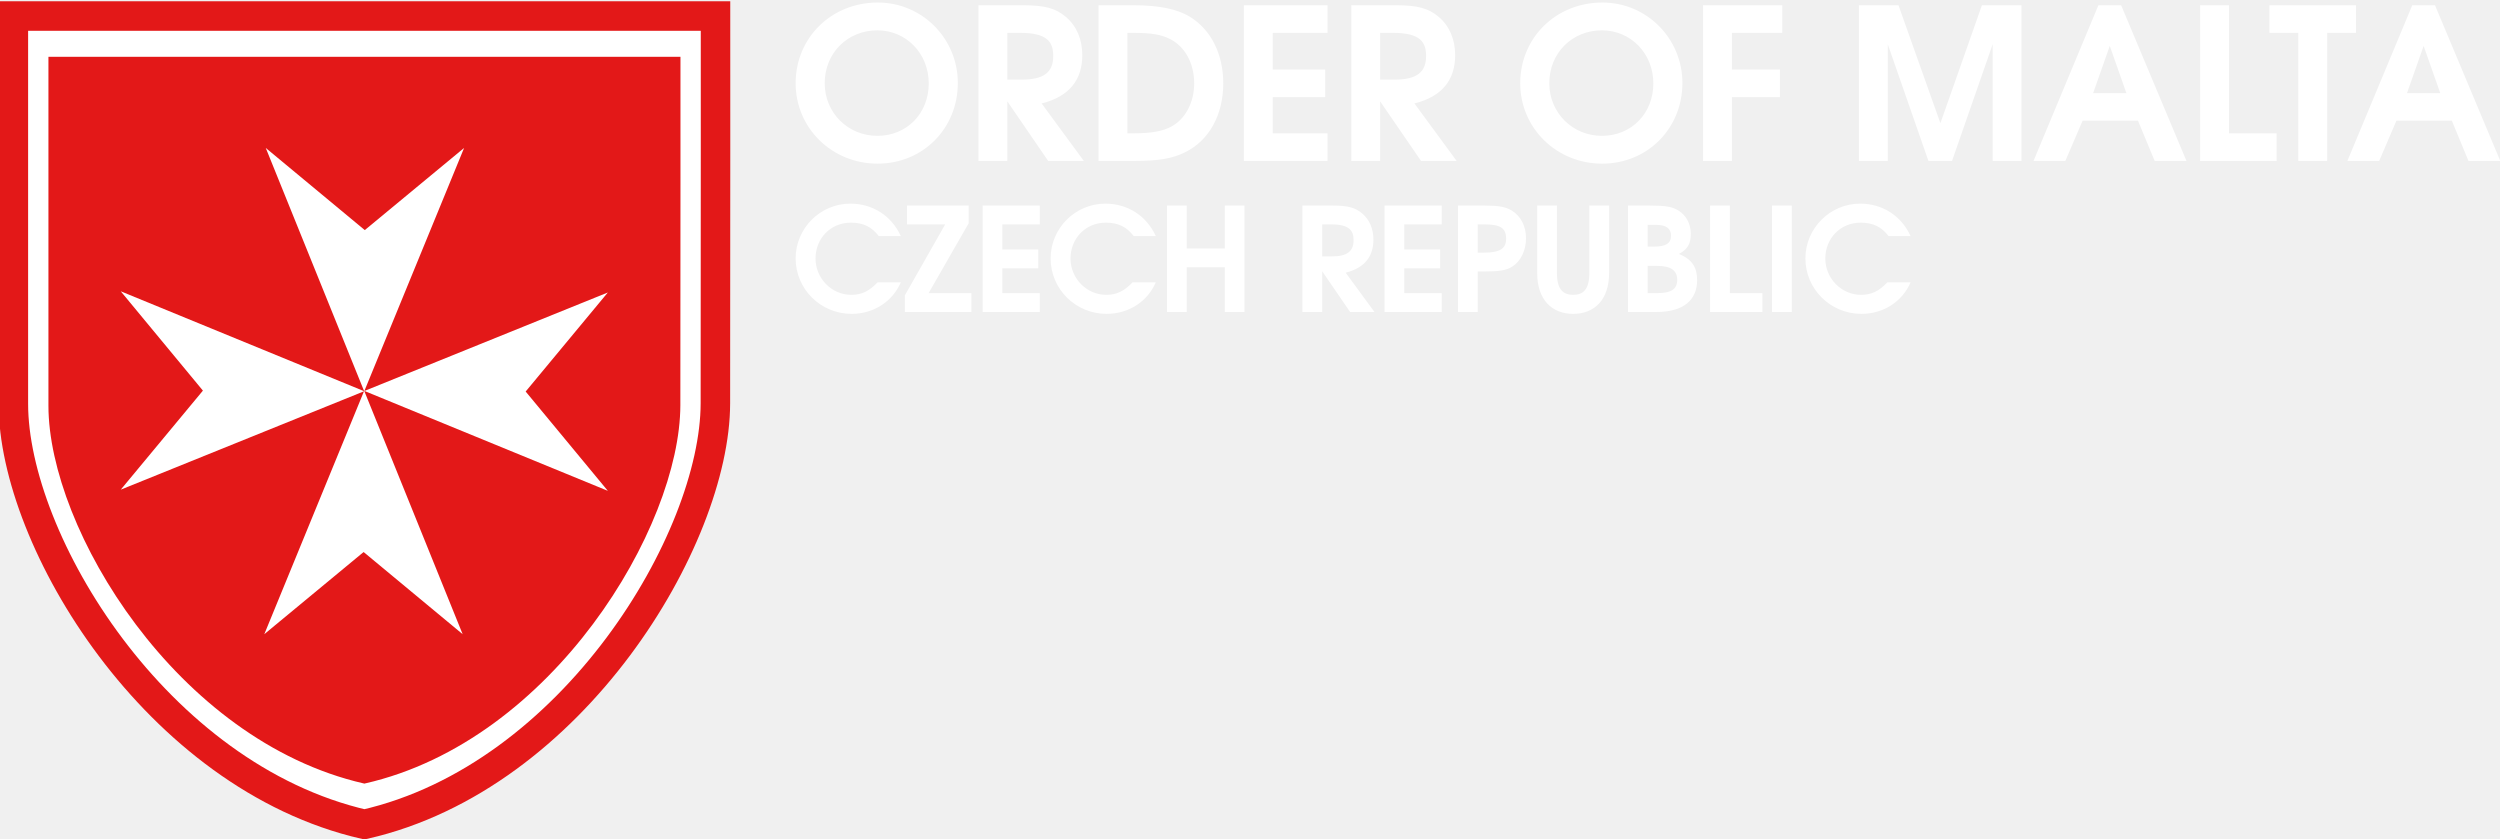
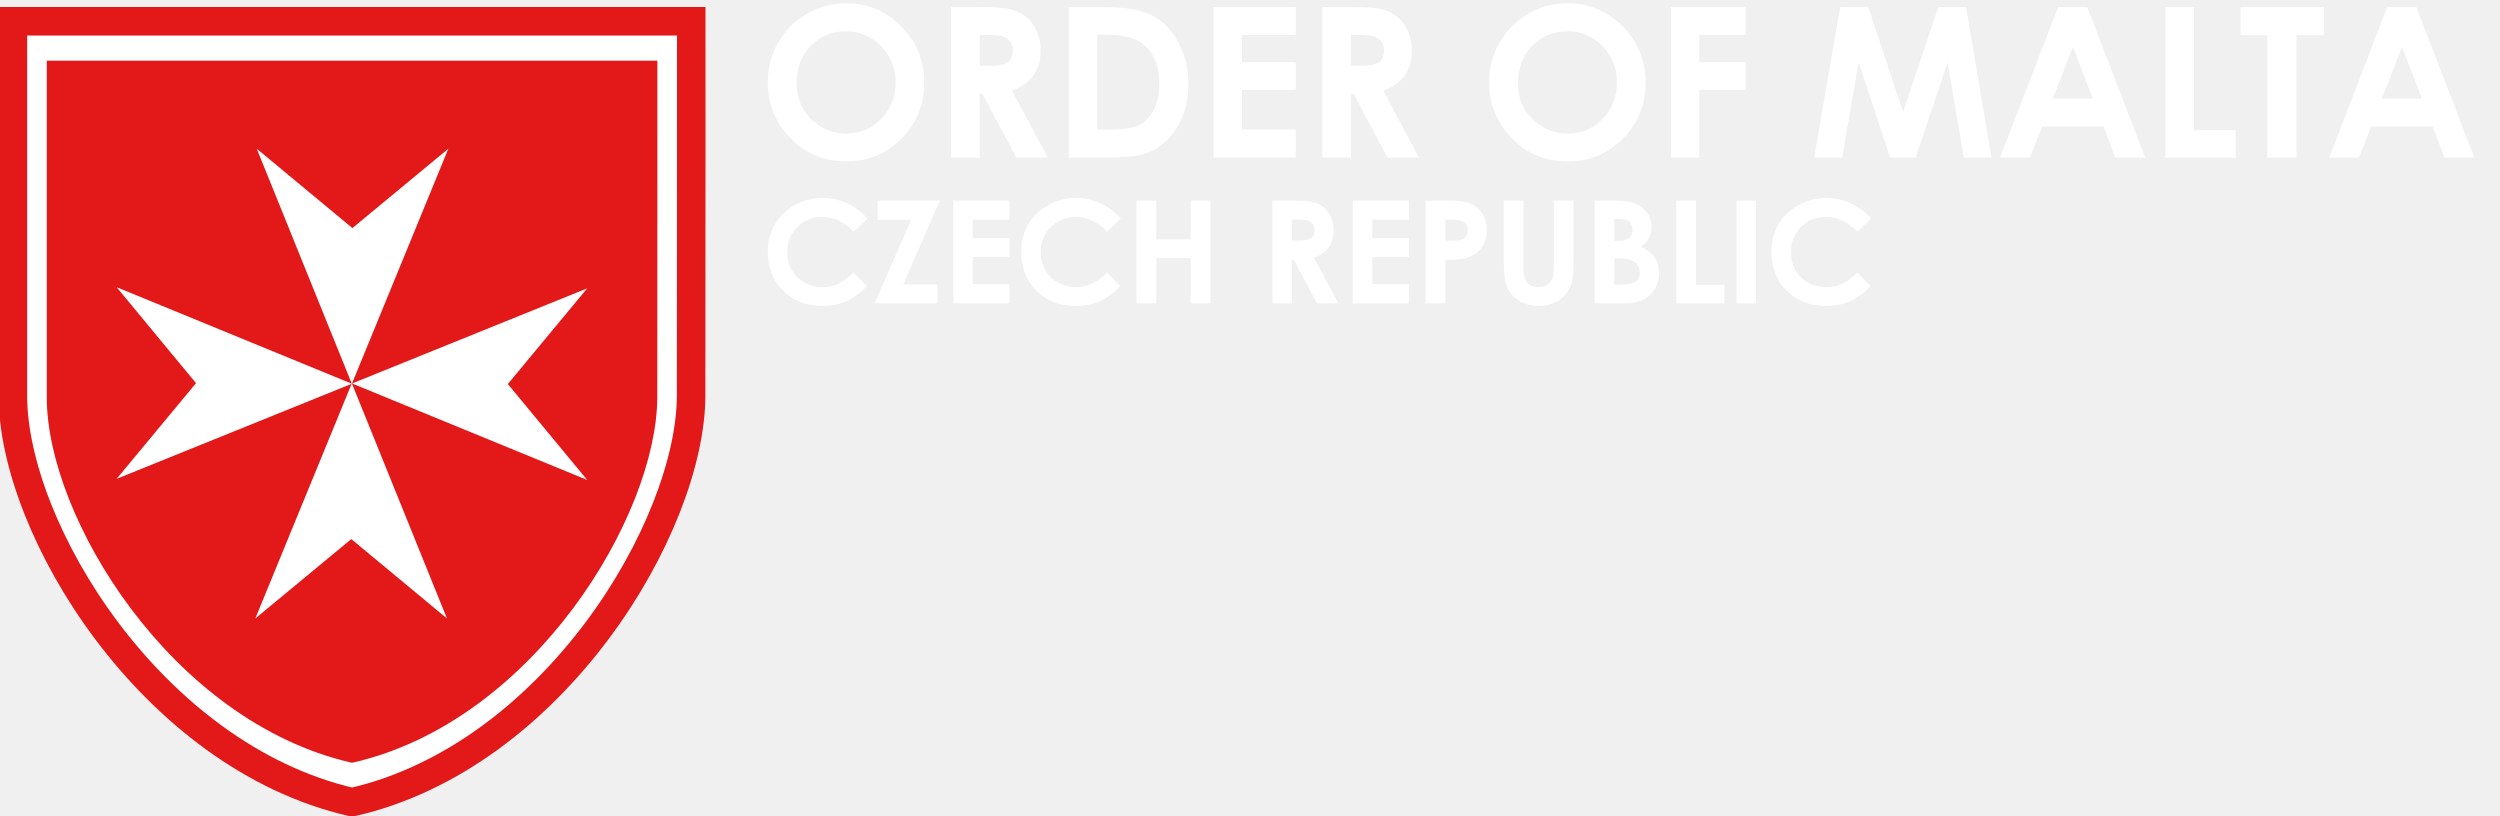
- <svg xmlns="http://www.w3.org/2000/svg" viewBox="0 0.0 375.8 126.0" width="375.8" height="126.0">
+ <svg xmlns="http://www.w3.org/2000/svg" viewBox="0 -0.9 389.0 126.9" width="389.0" height="126.9">
  <g transform="translate(-113.9 -228.2)">
    <path fill-rule="nonzero" fill="#fff" d="M 168.676 352.117 C 200.066 344.965 221.41 309.176 221.438 288.828 C 221.473 264.148 221.457 230.609 221.457 230.609 L 115.91 230.609 C 115.91 230.609 115.902 263.938 115.91 288.914 C 115.914 309.434 137.352 344.914 168.676 352.117 " />
    <path fill="none" stroke-width="4.439" stroke-linejoin="miter" stroke="#e31818" d="M 0.001 -0.001 C 31.43 7.16 52.799 42.992 52.827 63.365 C 52.862 88.074 52.846 121.654 52.846 121.654 L -52.829 121.654 C -52.829 121.654 -52.837 88.285 -52.829 63.279 C -52.825 42.734 -31.361 7.21 0.001 -0.001 Z M 0.001 -0.001 " transform="matrix(0.998785, 0, 0, -0.998785, 168.6748, 352.1157)" />
    <path fill-rule="nonzero" fill="#e31818" d="M 168.676 345.535 C 196.668 339.16 215.699 307.246 215.727 289.102 C 215.754 267.094 215.742 237.188 215.742 237.188 L 121.625 237.188 C 121.625 237.188 121.621 266.91 121.625 289.184 C 121.633 307.477 140.746 339.113 168.676 345.535 " />
    <path fill="none" stroke-width="0.89" stroke-linejoin="miter" stroke="#e31818" d="M -0.001 0.002 C 28.025 6.384 47.08 38.337 47.107 56.504 C 47.134 78.538 47.123 108.481 47.123 108.481 L -47.109 108.481 C -47.109 108.481 -47.113 78.722 -47.109 56.422 C -47.101 38.106 -27.965 6.431 -0.001 0.002 Z M -0.001 0.002 " transform="matrix(0.998785, 0, 0, -0.998785, 168.6768, 345.5367)" />
    <path fill-rule="nonzero" fill="#fff" d="M 168.645 286.941 L 153.629 323.531 L 168.559 311.18 L 183.445 323.531 L 168.645 286.941 " />
    <path fill-rule="nonzero" fill="#fff" d="M 168.648 287.027 L 183.664 250.438 L 168.734 262.789 L 153.848 250.438 L 168.648 287.027 " />
    <path fill-rule="nonzero" fill="#fff" d="M 168.68 286.969 L 205.27 301.984 L 192.918 287.055 L 205.27 272.164 L 168.68 286.969 " />
    <path fill-rule="nonzero" fill="#fff" d="M 168.645 287.008 L 132.051 271.988 L 144.402 286.918 L 132.051 301.805 L 168.645 287.008 " />
  </g>
-   <path fill="#fff" d="M119.6 12.51C119.6 19.25 125.05 24.6 131.92 24.6C138.73 24.6 143.98 19.32 143.98 12.48C143.98 5.8 138.63 0.38 131.95 0.38C124.98 0.38 119.6 5.67 119.6 12.51ZM123.97 12.51C123.97 7.98 127.39 4.56 131.89 4.56C136.22 4.56 139.61 8.04 139.61 12.54C139.61 17.04 136.32 20.42 131.89 20.42C127.45 20.42 123.97 16.94 123.97 12.51ZM147.08 24.19H151.42V15.23L157.56 24.19H162.92L156.58 15.55C160.79 14.5 162.69 11.94 162.69 8.3C162.69 5.92 161.84 3.9 160.22 2.54C158.7 1.24 157.03 0.79 153.83 0.79H147.08ZM151.42 11.97V4.94H153.35C157.47 4.94 158.32 6.33 158.32 8.42C158.32 10.89 156.9 11.97 153.54 11.97ZM165.13 24.19H170.58C174.12 24.19 176.25 23.84 178.14 22.89C181.75 21.12 183.88 17.26 183.88 12.54C183.88 8.11 182.04 4.43 178.78 2.47C176.94 1.36 174.16 0.79 170.48 0.79H165.13ZM169.47 20.04V4.94H170.32C173.08 4.94 174.57 5.19 175.93 5.89C178.14 7.03 179.51 9.53 179.51 12.54C179.51 15.36 178.21 17.86 176.12 19C174.82 19.73 173.02 20.04 170.42 20.04ZM186.98 24.19H199.55V20.04H191.32V14.6H199.2V10.45H191.32V4.94H199.55V0.79H186.98ZM203.13 24.19H207.46V15.23L213.61 24.19H218.96L212.62 15.55C216.84 14.5 218.74 11.94 218.74 8.3C218.74 5.92 217.88 3.9 216.27 2.54C214.75 1.24 213.07 0.79 209.87 0.79H203.13ZM207.46 11.97V4.94H209.4C213.51 4.94 214.37 6.33 214.37 8.42C214.37 10.89 212.94 11.97 209.59 11.97ZM228.52 12.51C228.52 19.25 233.97 24.6 240.84 24.6C247.64 24.6 252.9 19.32 252.9 12.48C252.9 5.8 247.55 0.38 240.87 0.38C233.9 0.38 228.52 5.67 228.52 12.51ZM232.89 12.51C232.89 7.98 236.31 4.56 240.8 4.56C245.14 4.56 248.53 8.04 248.53 12.54C248.53 17.04 245.24 20.42 240.8 20.42C236.37 20.42 232.89 16.94 232.89 12.51ZM256 24.19H260.34V14.6H267.56V10.45H260.34V4.94H267.91V0.79H256ZM279.43 24.19H283.77V6.65L289.88 24.19H293.43L299.54 6.65V24.19H303.87V0.79H297.92L291.68 18.52L285.38 0.79H279.43ZM305.68 24.19H310.46L313.06 18.14H321.38L323.89 24.19H328.67L318.85 0.79H315.43ZM314.64 14 317.14 6.9 319.64 14ZM330.72 24.19H342.22V20.04H335.06V0.79H330.72ZM341.14 4.94H345.48V24.19H349.82V4.94H354.15V0.79H341.14ZM352.86 24.19H357.64L360.23 18.14H368.56L371.06 24.19H375.84L366.03 0.79H362.61ZM361.82 14 364.32 6.9 366.82 14Z M119.6 38.84C119.6 43.45 123.35 47.18 128.03 47.18C131.29 47.18 134.15 45.36 135.41 42.44H131.92C130.62 43.8 129.5 44.32 127.96 44.32C125.02 44.32 122.59 41.85 122.59 38.86C122.59 35.85 124.84 33.47 127.9 33.47C129.76 33.47 131.01 34.08 132.1 35.49H135.41C134 32.39 131.12 30.61 127.83 30.61C123.3 30.61 119.6 34.32 119.6 38.84ZM136.02 46.9H146.02V44.06H139.59L145.61 33.56V30.9H136.34V33.73H142.08L136.02 44.39ZM147.71 46.9H156.3V44.06H150.67V40.34H156.07V37.5H150.67V33.73H156.3V30.9H147.71ZM157.93 38.84C157.93 43.45 161.67 47.18 166.35 47.18C169.62 47.18 172.48 45.36 173.74 42.44H170.25C168.95 43.8 167.82 44.32 166.29 44.32C163.34 44.32 160.92 41.85 160.92 38.86C160.92 35.85 163.17 33.47 166.22 33.47C168.08 33.47 169.34 34.08 170.42 35.49H173.74C172.33 32.39 169.45 30.61 166.16 30.61C161.63 30.61 157.93 34.32 157.93 38.84ZM175.42 46.9H178.39V40.18H184.11V46.9H187.07V30.9H184.11V37.35H178.39V30.9H175.42ZM195.78 46.9H198.75V40.77L202.95 46.9H206.61L202.28 40.99C205.16 40.27 206.45 38.52 206.45 36.03C206.45 34.4 205.87 33.02 204.77 32.09C203.73 31.2 202.58 30.9 200.39 30.9H195.78ZM198.75 38.54V33.73H200.07C202.88 33.73 203.47 34.68 203.47 36.11C203.47 37.8 202.49 38.54 200.2 38.54ZM208.12 46.9H216.72V44.06H211.09V40.34H216.48V37.5H211.09V33.73H216.72V30.9H208.12ZM219.17 46.9H222.13V40.81H223.08C225.36 40.81 226.4 40.64 227.29 40.1C228.58 39.3 229.39 37.67 229.39 35.83C229.39 33.99 228.61 32.48 227.22 31.63C226.31 31.09 225.25 30.9 223.13 30.9H219.17ZM222.13 37.98V33.73H223.13C225.4 33.73 226.4 34.19 226.4 35.88C226.4 37.26 225.66 37.98 223 37.98ZM231.07 41.03C231.07 45.1 233.33 47.18 236.47 47.18C239.63 47.18 241.88 45.12 241.88 41.03V30.9H238.91V41.03C238.91 43.54 237.96 44.32 236.49 44.32C234.97 44.32 234.04 43.52 234.04 41.03V30.9H231.07ZM244.72 46.9H248.98C253.1 46.9 255.11 45.06 255.11 42.13C255.11 40.23 254.42 39.02 252.38 38.17C253.66 37.5 254.16 36.66 254.16 35.16C254.16 33.67 253.49 32.41 252.34 31.67C251.39 31.07 250.39 30.9 248.01 30.9H244.72ZM247.68 44.06V39.97H249.09C251.15 39.97 252.12 40.64 252.12 42.07C252.12 43.45 251.23 44.06 249.16 44.06ZM247.68 37.07V33.8H248.9C250.43 33.8 251.19 34.32 251.19 35.42C251.19 36.57 250.43 37.07 248.64 37.07ZM257.06 46.9H264.92V44.06H260.03V30.9H257.06ZM266.37 46.9H269.34V30.9H266.37ZM271.39 38.84C271.39 43.45 275.14 47.18 279.82 47.18C283.09 47.18 285.94 45.36 287.2 42.44H283.71C282.42 43.8 281.29 44.32 279.75 44.32C276.81 44.32 274.38 41.85 274.38 38.86C274.38 35.85 276.63 33.47 279.69 33.47C281.55 33.47 282.81 34.08 283.89 35.49H287.2C285.79 32.39 282.91 30.61 279.62 30.61C275.1 30.61 271.39 34.32 271.39 38.84Z" />
+   <path fill="#fff" d="M131.69 -0.39Q136.66 -0.39 140.23 3.20Q143.81 6.80 143.81 11.97Q143.81 17.10 140.28 20.66Q136.75 24.21 131.72 24.21Q126.45 24.21 122.96 20.56Q119.47 16.91 119.47 11.90Q119.47 8.53 121.09 5.71Q122.72 2.89 125.56 1.24Q128.40 -0.39 131.69 -0.39ZM131.64 3.96Q128.39 3.96 126.17 6.22Q123.96 8.49 123.96 11.97Q123.96 15.86 126.75 18.12Q128.91 19.89 131.72 19.89Q134.89 19.89 137.12 17.60Q139.35 15.30 139.35 11.94Q139.35 8.60 137.10 6.28Q134.86 3.96 131.64 3.96ZM147.99 0.19H152.73Q156.61 0.19 158.26 0.88Q159.91 1.57 160.91 3.18Q161.92 4.79 161.92 6.99Q161.92 9.30 160.81 10.85Q159.70 12.40 157.47 13.20L163.02 23.62H158.14L152.87 13.70H152.45V23.62H147.99ZM152.45 9.35H153.86Q155.99 9.35 156.80 8.79Q157.60 8.23 157.60 6.94Q157.60 6.18 157.20 5.61Q156.80 5.04 156.13 4.80Q155.47 4.55 153.68 4.55H152.45ZM166.31 0.19H171.60Q176.71 0.19 179.20 1.45Q181.68 2.72 183.29 5.57Q184.90 8.42 184.90 12.23Q184.90 14.94 184.00 17.21Q183.10 19.48 181.51 20.98Q179.93 22.47 178.08 23.05Q176.23 23.62 171.68 23.62H166.31ZM170.75 4.49V19.26H172.82Q175.88 19.26 177.26 18.55Q178.64 17.85 179.52 16.20Q180.39 14.54 180.39 12.12Q180.39 8.39 178.30 6.33Q176.42 4.49 172.27 4.49ZM188.83 0.19H201.62V4.55H193.26V8.79H201.62V13.07H193.26V19.24H201.62V23.62H188.83ZM205.76 0.19H210.49Q214.38 0.19 216.02 0.88Q217.67 1.57 218.68 3.18Q219.68 4.79 219.68 6.99Q219.68 9.30 218.57 10.85Q217.47 12.40 215.24 13.20L220.78 23.62H215.90L210.63 13.70H210.22V23.62H205.76ZM210.22 9.35H211.62Q213.75 9.35 214.56 8.79Q215.36 8.23 215.36 6.94Q215.36 6.18 214.96 5.61Q214.57 5.04 213.90 4.80Q213.23 4.55 211.44 4.55H210.22ZM243.93 -0.39Q248.90 -0.39 252.48 3.20Q256.05 6.80 256.05 11.97Q256.05 17.10 252.53 20.66Q249.00 24.21 243.96 24.21Q238.69 24.21 235.20 20.56Q231.71 16.91 231.71 11.90Q231.71 8.53 233.34 5.71Q234.96 2.89 237.80 1.24Q240.65 -0.39 243.93 -0.39ZM243.88 3.96Q240.63 3.96 238.42 6.22Q236.20 8.49 236.20 11.97Q236.20 15.86 238.99 18.12Q241.16 19.89 243.96 19.89Q247.13 19.89 249.36 17.60Q251.59 15.30 251.59 11.94Q251.59 8.60 249.35 6.28Q247.10 3.96 243.88 3.96ZM260.00 0.19H271.63V4.53H264.41V8.79H271.63V13.07H264.41V23.62H260.00ZM286.33 0.19H290.70L296.12 16.53L301.61 0.19H305.91L309.87 23.62H305.56L303.05 8.82L298.06 23.62H294.12L289.20 8.82L286.64 23.62H282.29ZM320.25 0.19H324.77L333.79 23.62H329.15L327.32 18.79H317.76L315.85 23.62H311.21ZM322.54 6.40 319.42 14.44H325.65ZM336.92 0.19H341.38V19.37H347.88V23.62H336.92ZM348.64 0.19H361.59V4.58H357.32V23.62H352.80V4.58H348.64ZM371.46 0.19H375.98L385.00 23.62H380.37L378.53 18.79H368.97L367.06 23.62H362.43ZM373.75 6.40 370.63 14.44H376.86Z M134.97 33.12 132.84 35.15Q130.66 32.86 127.94 32.86Q125.65 32.86 124.07 34.42Q122.50 35.99 122.50 38.28Q122.50 39.88 123.20 41.12Q123.89 42.36 125.17 43.07Q126.44 43.78 128.00 43.78Q129.32 43.78 130.42 43.28Q131.52 42.79 132.84 41.48L134.90 43.64Q133.13 45.37 131.55 46.03Q129.98 46.70 127.95 46.70Q124.22 46.70 121.84 44.34Q119.47 41.97 119.47 38.27Q119.47 35.88 120.55 34.02Q121.63 32.16 123.65 31.03Q125.67 29.90 128.00 29.90Q129.98 29.90 131.81 30.73Q133.64 31.57 134.97 33.12ZM136.56 30.30H146.24L140.53 43.37H145.87V46.30H136.09L141.78 33.31H136.56ZM148.34 30.30H157.07V33.28H151.36V36.17H157.07V39.10H151.36V43.31H157.07V46.30H148.34ZM174.40 33.12 172.27 35.15Q170.09 32.86 167.37 32.86Q165.07 32.86 163.50 34.42Q161.93 35.99 161.93 38.28Q161.93 39.88 162.63 41.12Q163.32 42.36 164.60 43.07Q165.87 43.78 167.42 43.78Q168.75 43.78 169.85 43.28Q170.95 42.79 172.27 41.48L174.33 43.64Q172.56 45.37 170.98 46.03Q169.40 46.70 167.38 46.70Q163.65 46.70 161.27 44.34Q158.90 41.97 158.90 38.27Q158.90 35.88 159.98 34.02Q161.06 32.16 163.08 31.03Q165.10 29.90 167.42 29.90Q169.40 29.90 171.24 30.73Q173.07 31.57 174.40 33.12ZM176.83 30.30H179.92V36.34H185.27V30.30H188.35V46.30H185.27V39.28H179.92V46.30H176.83ZM197.99 30.30H201.22Q203.87 30.30 205.00 30.77Q206.12 31.25 206.81 32.34Q207.50 33.44 207.50 34.94Q207.50 36.52 206.74 37.58Q205.98 38.64 204.46 39.19L208.25 46.30H204.92L201.32 39.52H201.03V46.30H197.99ZM201.03 36.55H201.99Q203.45 36.55 204.00 36.17Q204.55 35.79 204.55 34.91Q204.55 34.39 204.28 34.00Q204.00 33.62 203.55 33.45Q203.09 33.28 201.87 33.28H201.03ZM210.49 30.30H219.23V33.28H213.52V36.17H219.23V39.10H213.52V43.31H219.23V46.30H210.49ZM221.83 30.30H225.06Q227.69 30.30 228.84 30.78Q230.00 31.27 230.67 32.35Q231.34 33.43 231.34 34.94Q231.34 36.62 230.47 37.73Q229.59 38.84 228.09 39.27Q227.21 39.52 224.88 39.52V46.30H221.83ZM224.88 36.55H225.85Q226.99 36.55 227.44 36.39Q227.88 36.23 228.14 35.85Q228.39 35.48 228.39 34.94Q228.39 34.02 227.68 33.60Q227.15 33.28 225.74 33.28H224.88ZM233.99 30.30H237.05V40.66Q237.05 41.99 237.28 42.55Q237.51 43.10 238.05 43.43Q238.59 43.77 239.35 43.77Q240.16 43.77 240.74 43.40Q241.32 43.03 241.55 42.46Q241.77 41.88 241.77 40.27V30.30H244.83V39.84Q244.83 42.25 244.55 43.19Q244.28 44.13 243.51 45.00Q242.75 45.87 241.75 46.28Q240.75 46.70 239.42 46.70Q237.68 46.70 236.39 45.90Q235.10 45.10 234.55 43.90Q233.99 42.70 233.99 39.84ZM248.14 46.30V30.30H250.65Q252.84 30.30 253.85 30.58Q255.28 30.96 256.13 32.00Q256.98 33.03 256.98 34.43Q256.98 35.35 256.60 36.09Q256.21 36.84 255.34 37.49Q256.80 38.17 257.47 39.20Q258.15 40.23 258.15 41.63Q258.15 42.98 257.45 44.09Q256.75 45.20 255.65 45.75Q254.56 46.30 252.62 46.30ZM251.18 33.20V36.58H251.85Q252.96 36.58 253.50 36.11Q254.03 35.64 254.03 34.84Q254.03 34.08 253.52 33.64Q253.01 33.20 251.97 33.20ZM251.18 39.30V43.40H251.95Q253.84 43.40 254.50 42.92Q255.15 42.44 255.15 41.53Q255.15 40.49 254.38 39.89Q253.61 39.30 251.81 39.30ZM260.84 30.30H263.88V43.40H268.32V46.30H260.84ZM270.20 30.30H273.22V46.30H270.20ZM291.14 33.12 289.00 35.15Q286.83 32.86 284.11 32.86Q281.81 32.86 280.24 34.42Q278.67 35.99 278.67 38.28Q278.67 39.88 279.36 41.12Q280.06 42.36 281.33 43.07Q282.61 43.78 284.16 43.78Q285.49 43.78 286.59 43.28Q287.69 42.79 289.00 41.48L291.07 43.64Q289.30 45.37 287.72 46.03Q286.14 46.70 284.12 46.70Q280.39 46.70 278.01 44.34Q275.63 41.97 275.63 38.27Q275.63 35.88 276.72 34.02Q277.80 32.16 279.82 31.03Q281.83 29.90 284.16 29.90Q286.14 29.90 287.97 30.73Q289.81 31.57 291.14 33.12Z" />
</svg>
